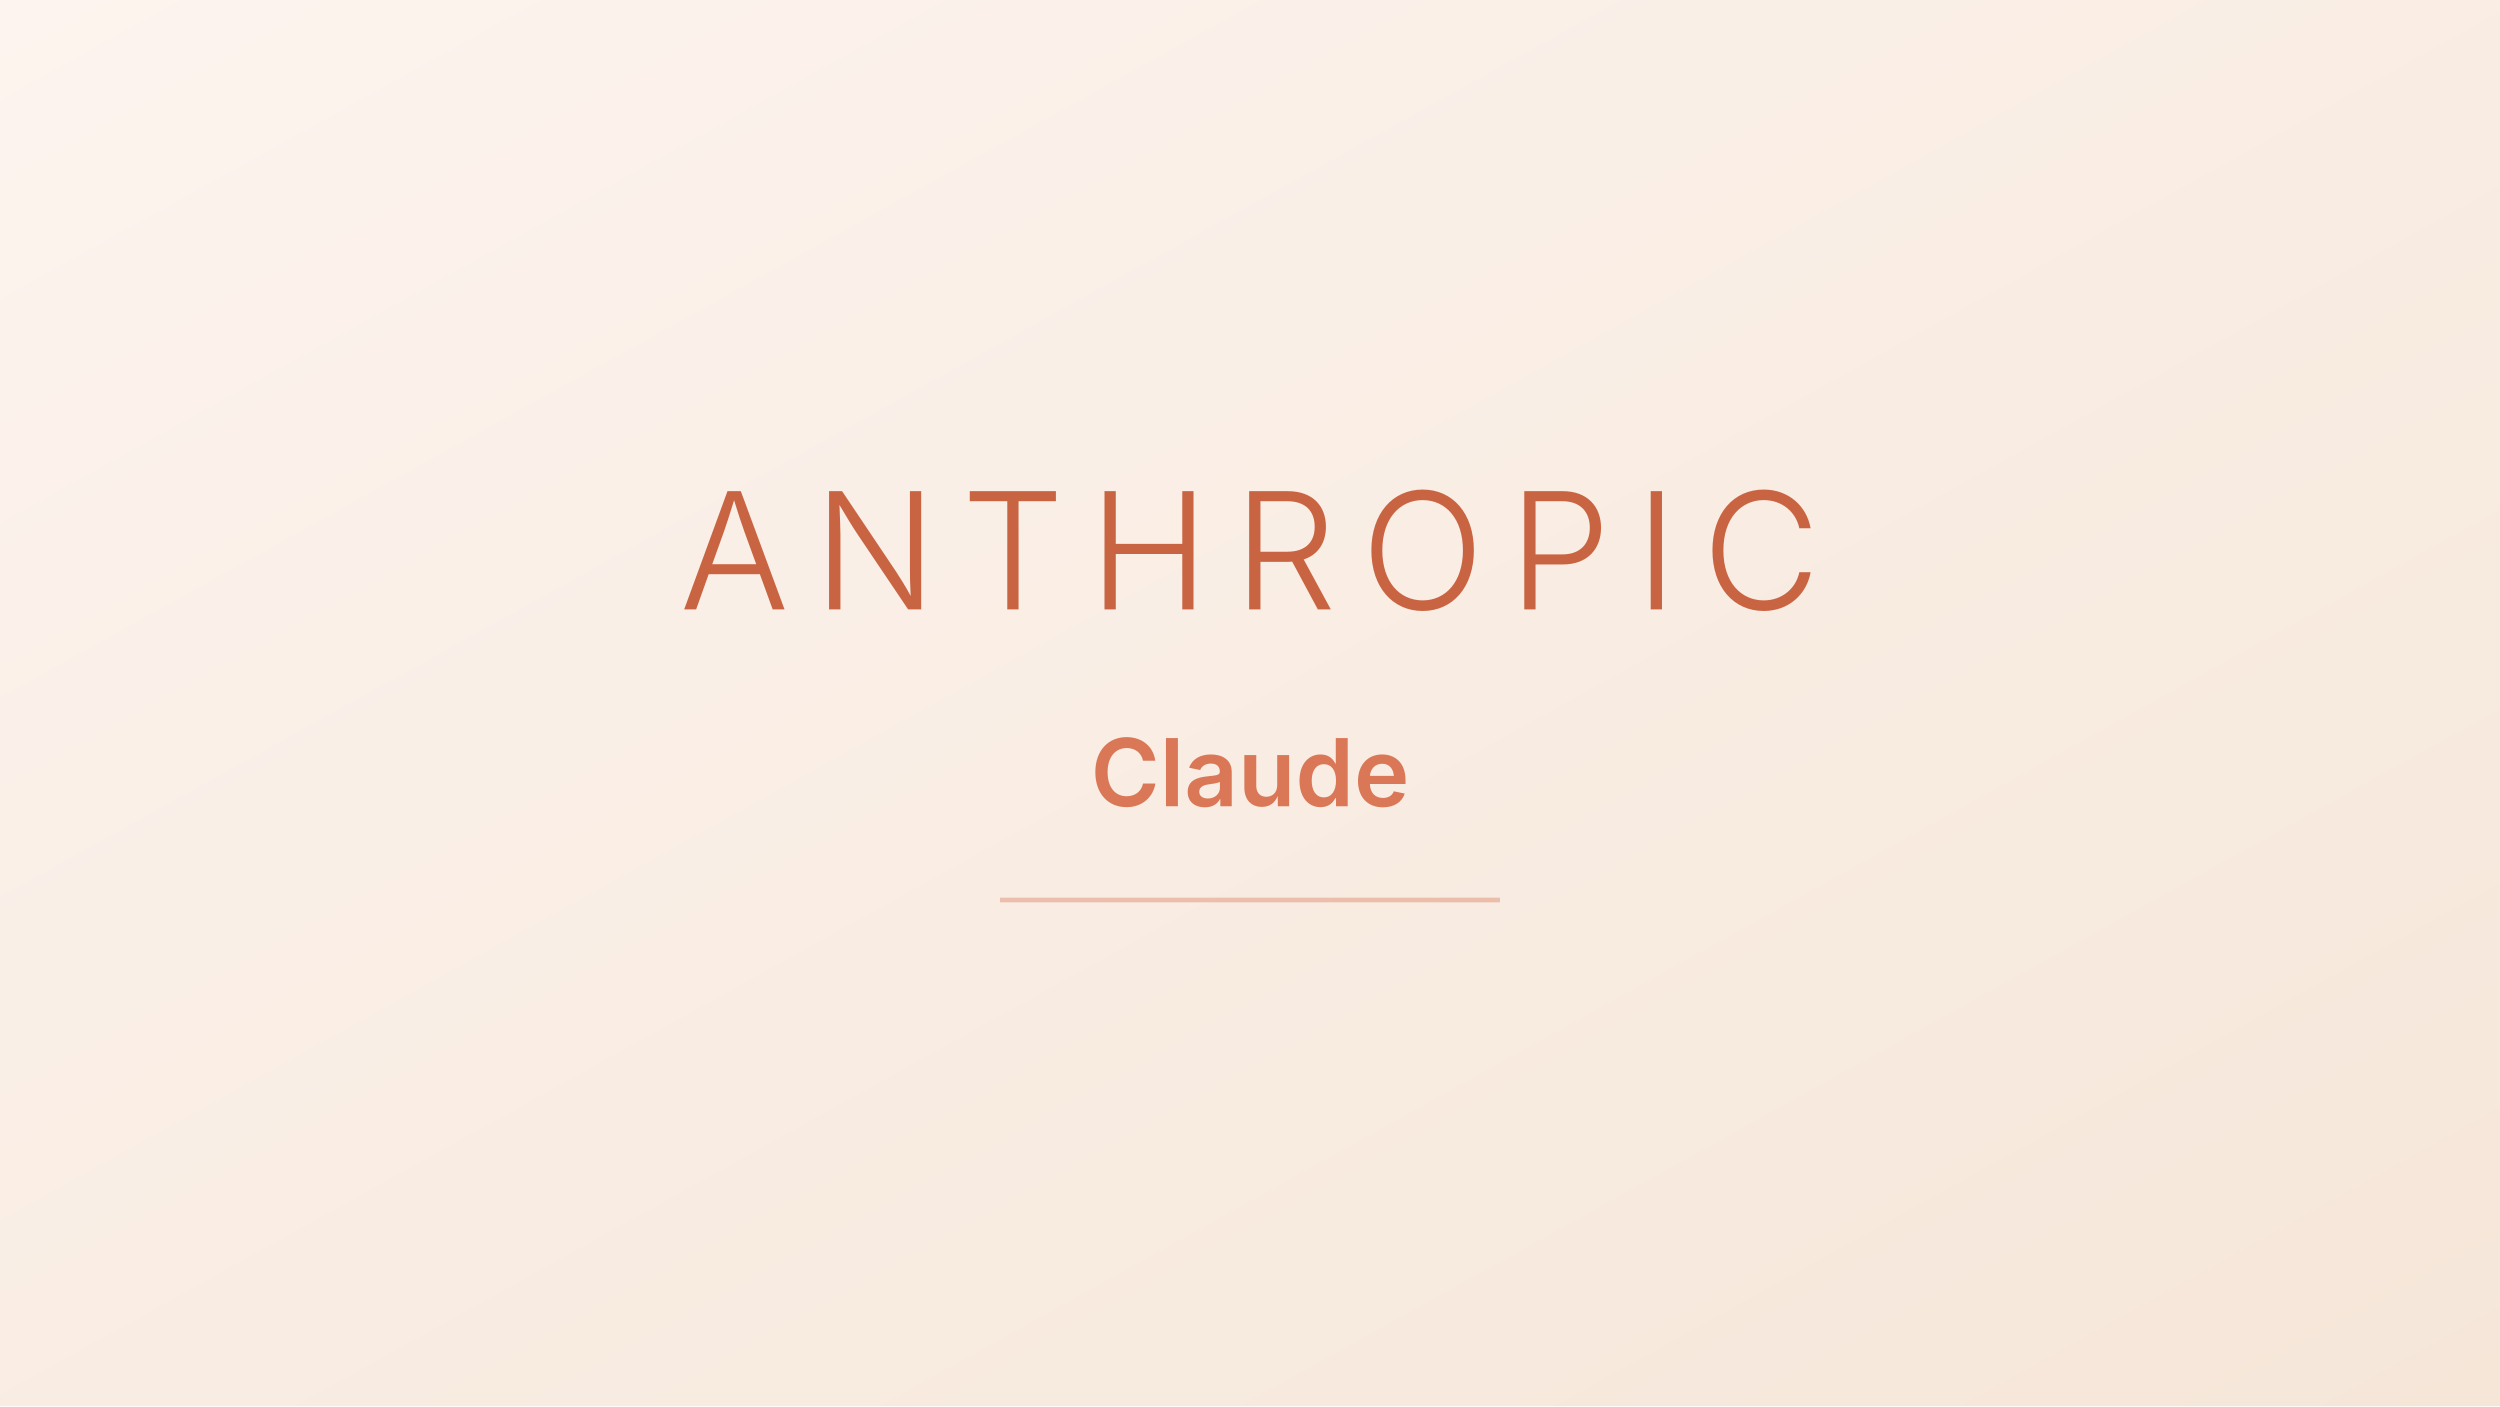
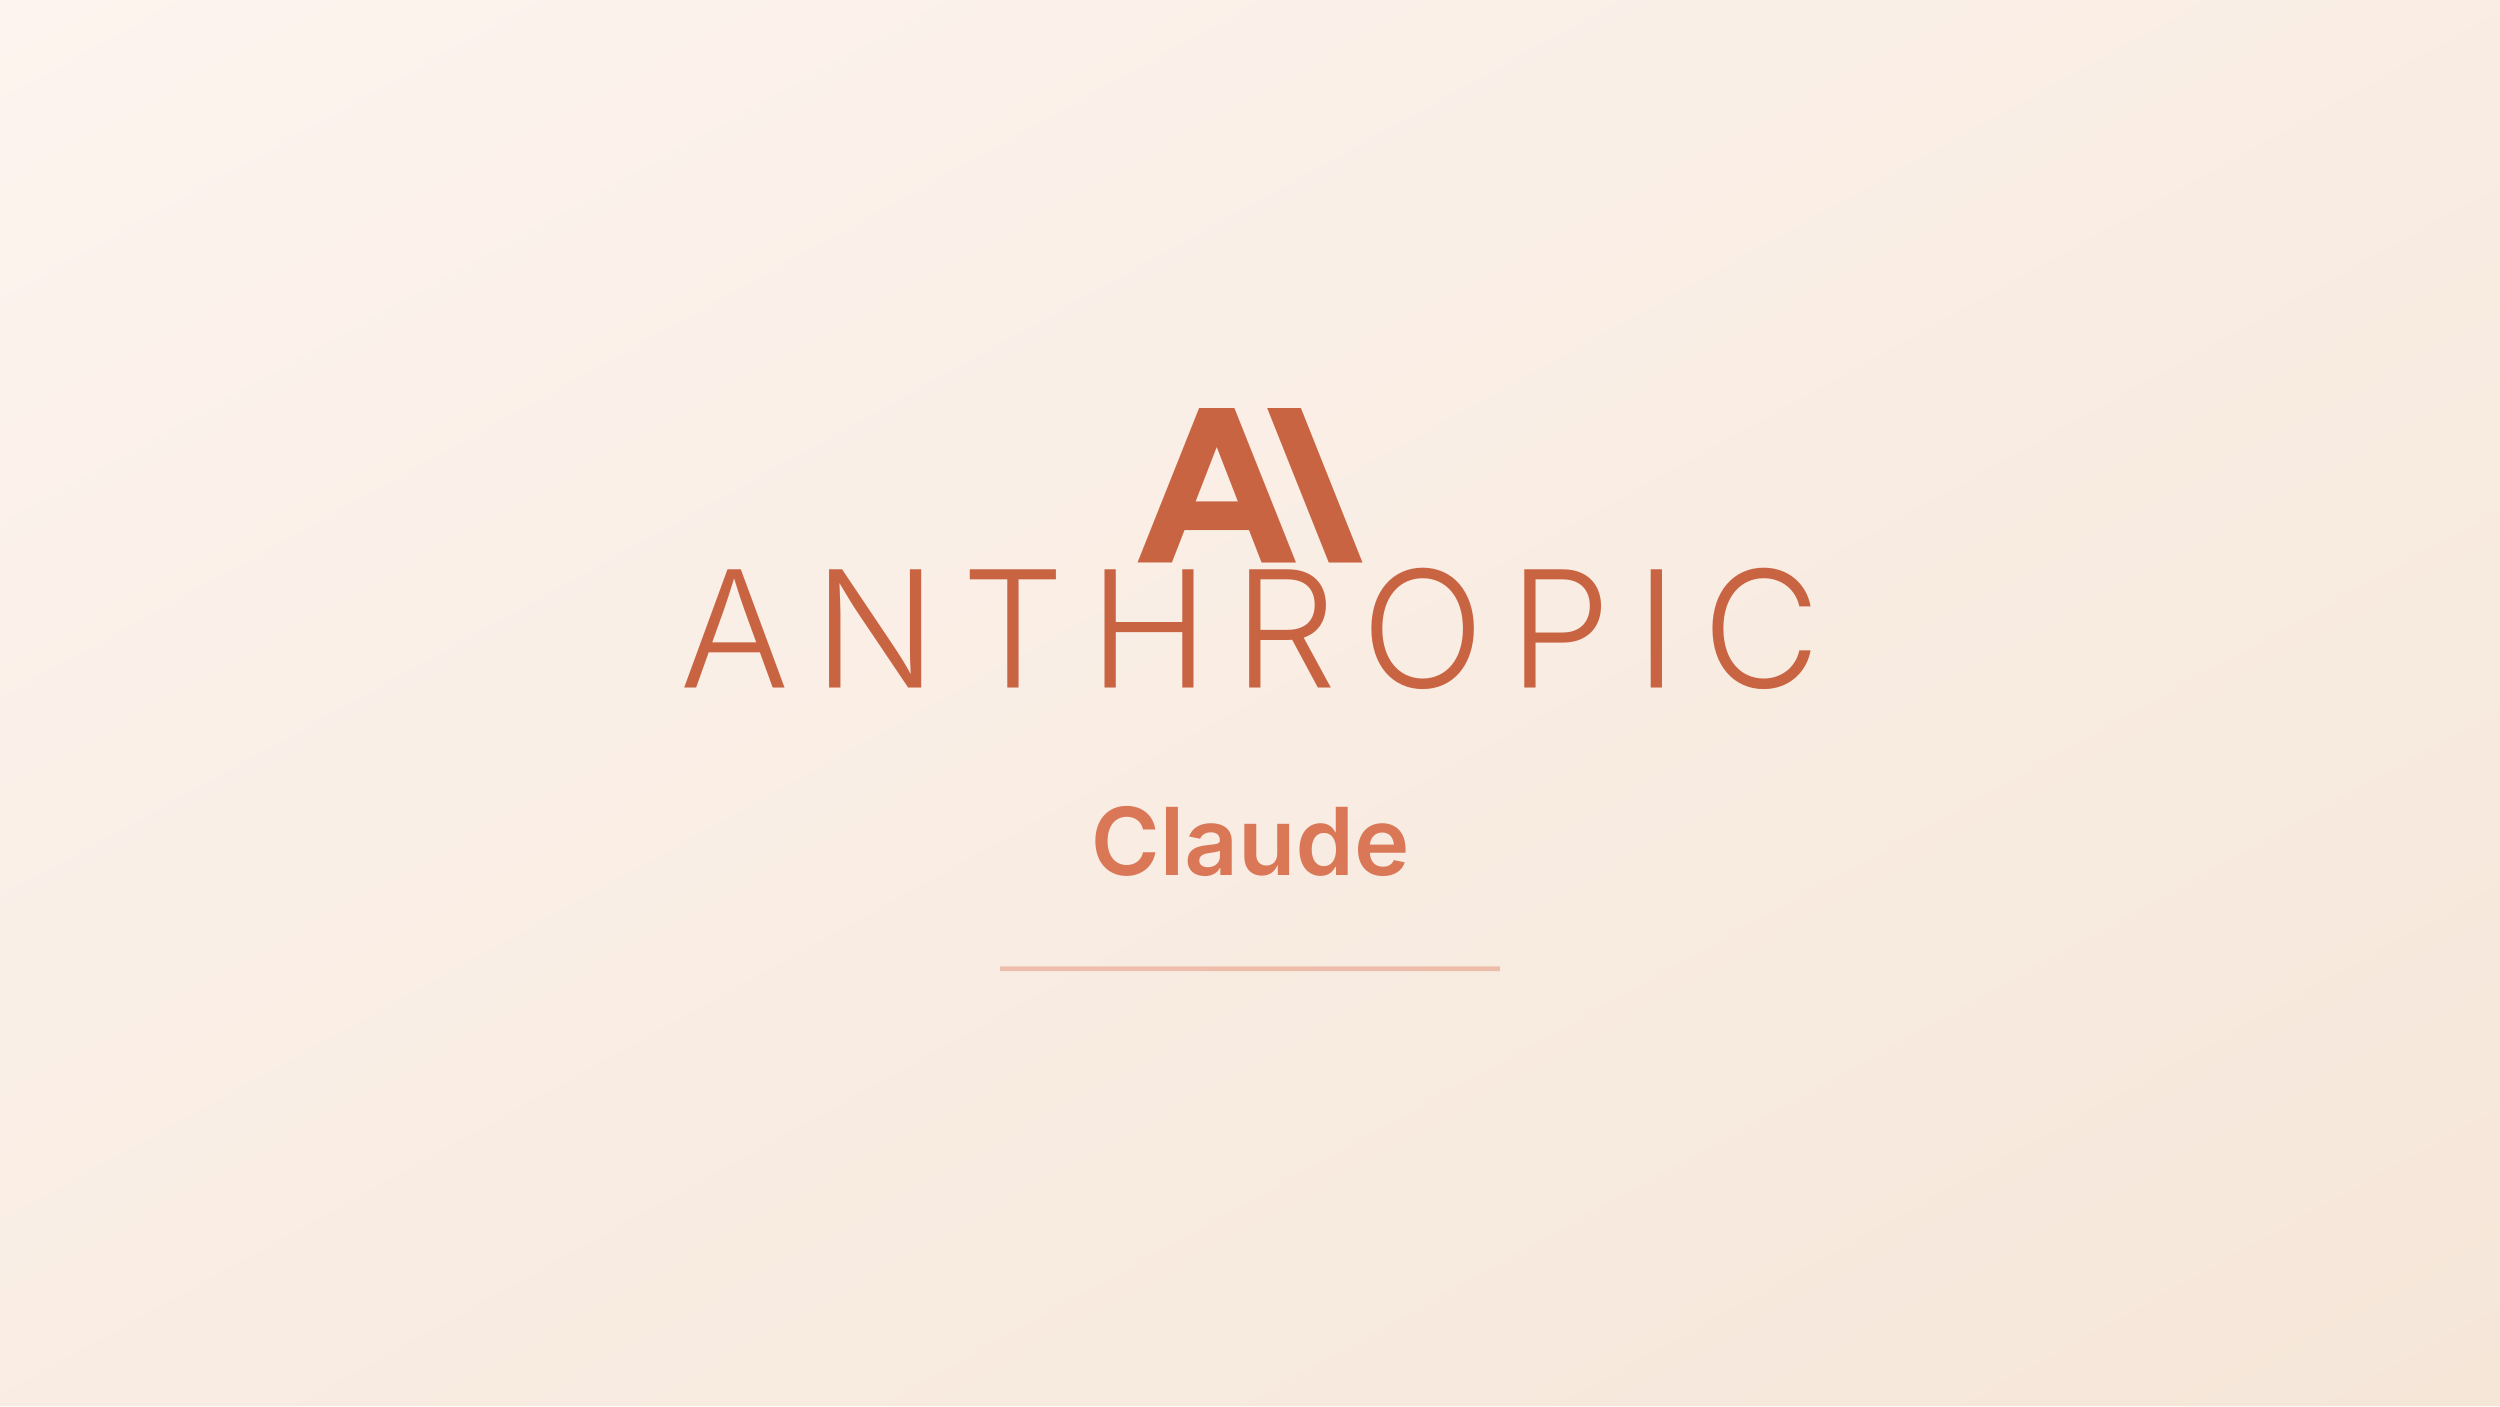
<svg xmlns="http://www.w3.org/2000/svg" viewBox="0 0 800 450">
  <defs>
    <linearGradient id="bg" x1="0%" y1="0%" x2="100%" y2="100%">
      <stop offset="0%" stop-color="#fdf4ef" />
      <stop offset="100%" stop-color="#f5e6d8" />
    </linearGradient>
  </defs>
  <rect width="800" height="450" fill="url(#bg)" />
-   <text x="400" y="195" text-anchor="middle" fill="#c96442" font-family="system-ui, -apple-system, sans-serif" font-size="52" font-weight="300" letter-spacing="0.15em">ANTHROPIC</text>
-   <text x="400" y="258" text-anchor="middle" fill="#d97757" font-family="system-ui, -apple-system, sans-serif" font-size="30" font-weight="600">Claude</text>
-   <line x1="320" y1="288" x2="480" y2="288" stroke="#d97757" stroke-width="1.5" opacity="0.4" />
+   <g transform="translate(364, 120) scale(3)">
+     <path fill="#c96442" d="M13.827 3.52h3.603L24 20h-3.603l-6.57-16.48zm-7.258 0h3.767L16.906 20h-3.674l-1.343-3.461H5.017l-1.344 3.46H0L6.57 3.522zm4.132 9.959L8.453 7.687 6.205 13.48H10.7z" />
+   </g>
+   <text x="400" y="220" text-anchor="middle" fill="#c96442" font-family="system-ui, -apple-system, sans-serif" font-size="52" font-weight="300" letter-spacing="0.15em">ANTHROPIC</text>
+   <text x="400" y="280" text-anchor="middle" fill="#d97757" font-family="system-ui, -apple-system, sans-serif" font-size="30" font-weight="600">Claude</text>
+   <line x1="320" y1="310" x2="480" y2="310" stroke="#d97757" stroke-width="1.5" opacity="0.4" />
</svg>
